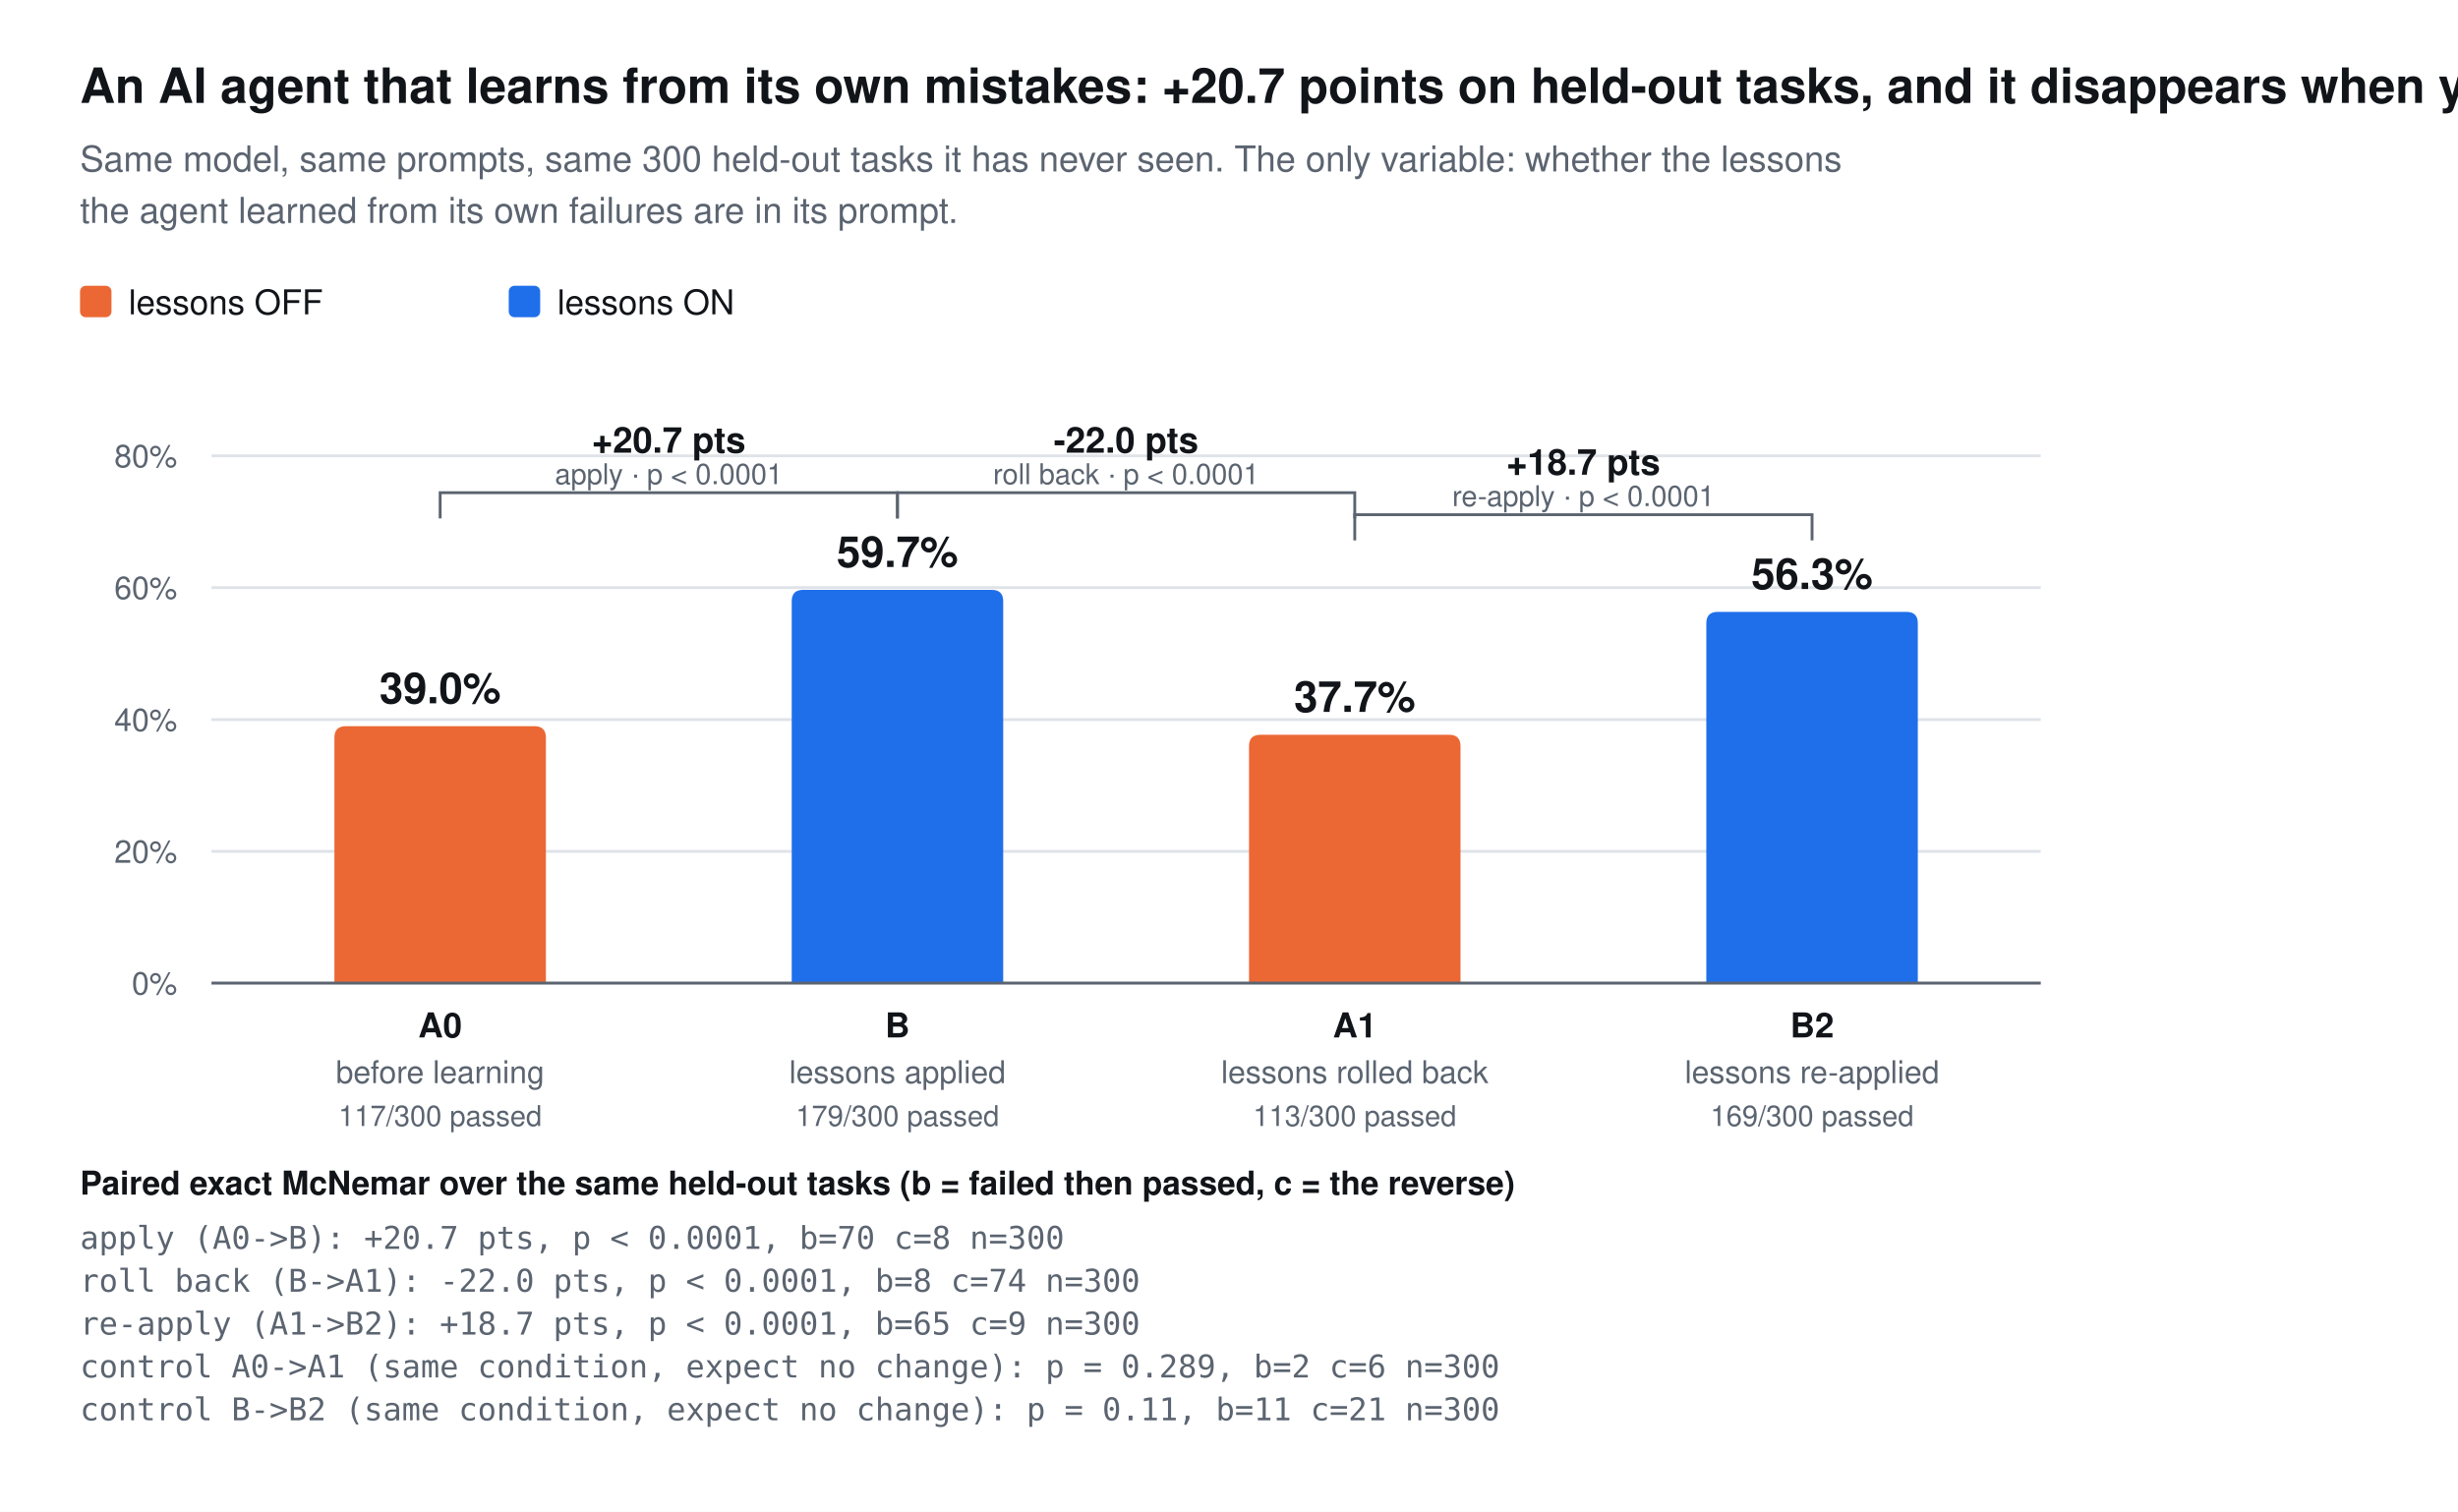
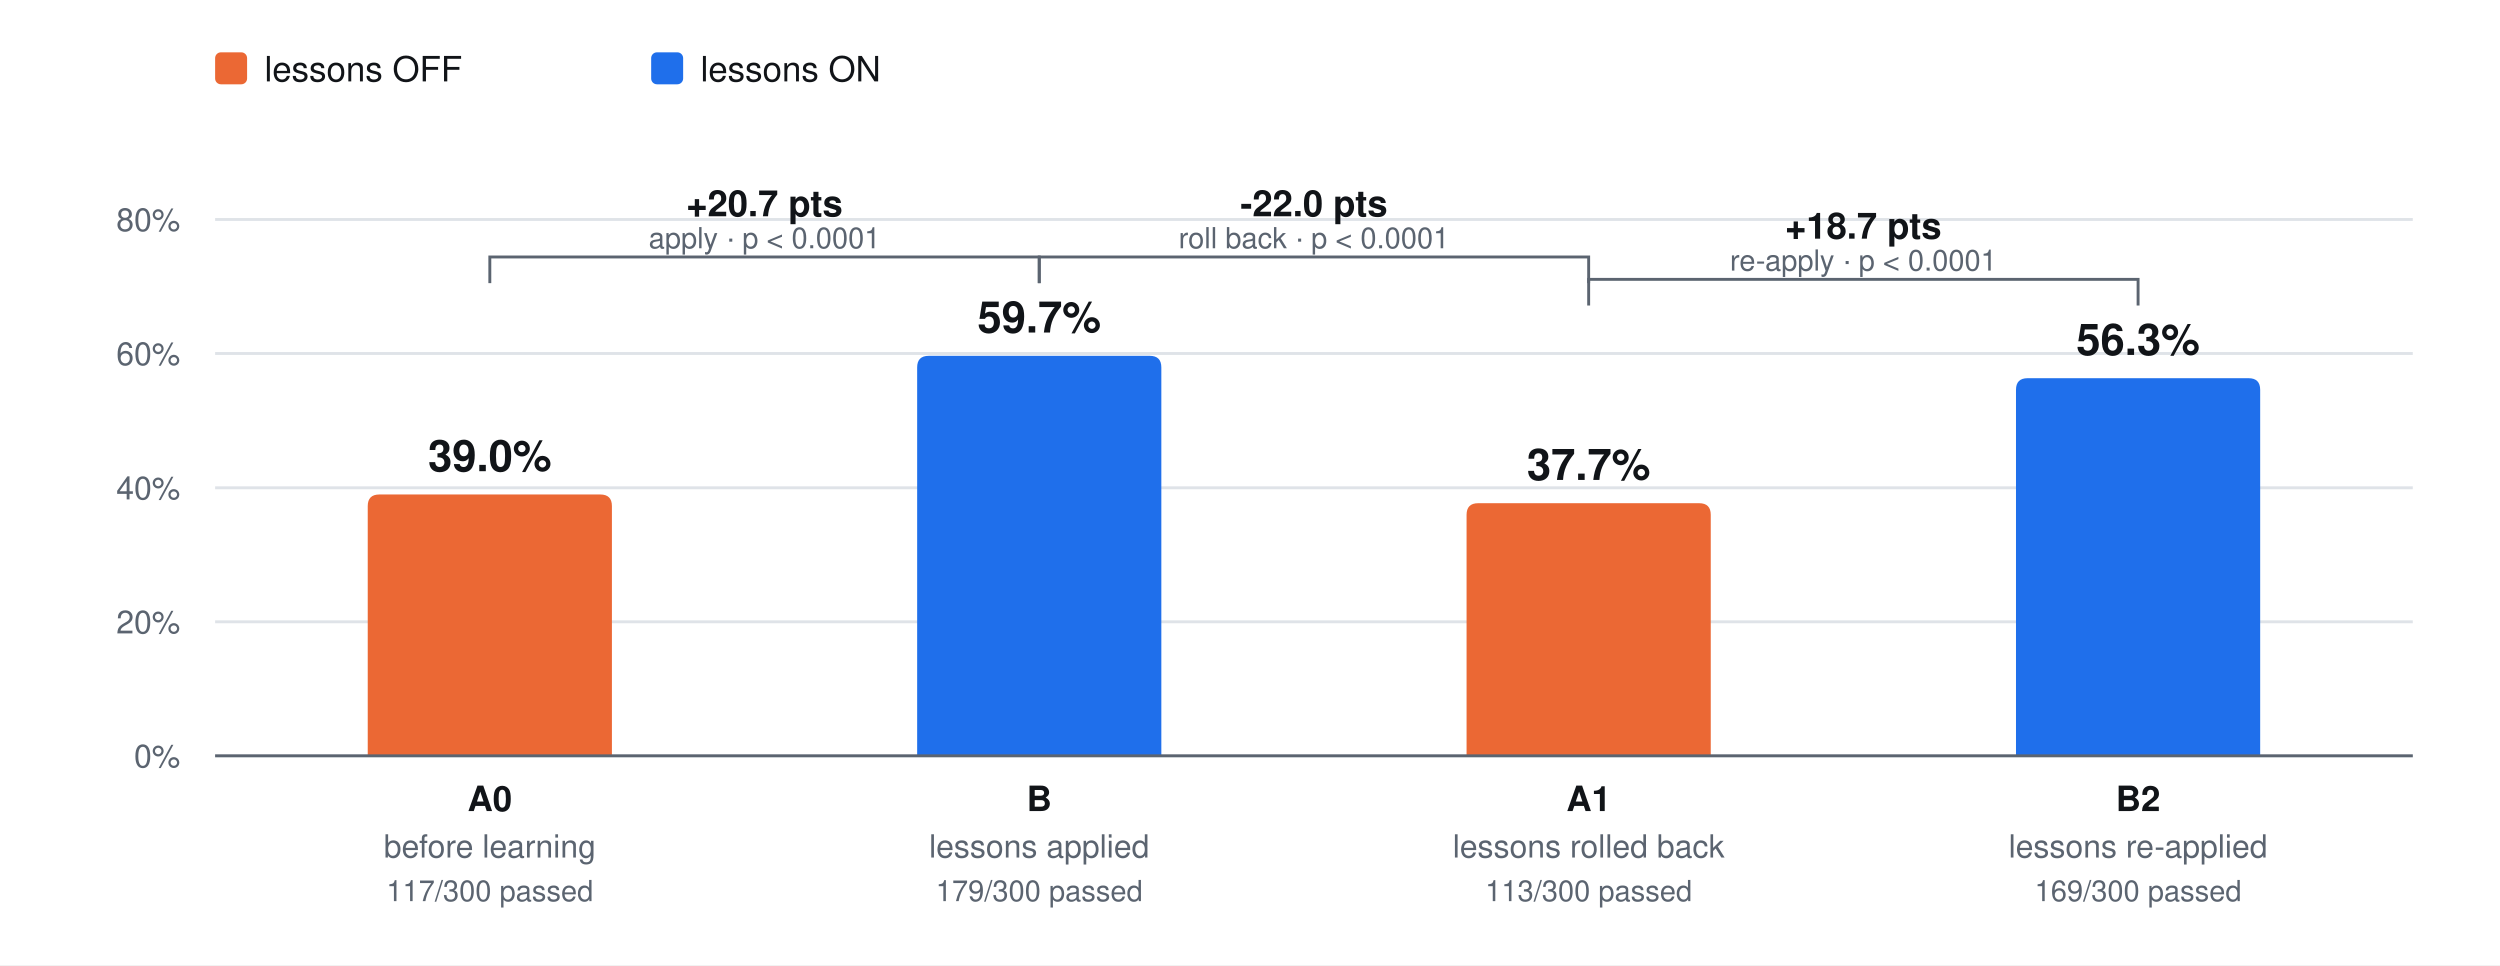
- <svg xmlns="http://www.w3.org/2000/svg" width="860" height="529" viewBox="0 0 860 529" role="img" aria-labelledby="aba-title aba-desc" font-family="-apple-system,BlinkMacSystemFont,Segoe UI,Helvetica,Arial,sans-serif">
-   <rect width="860" height="529" fill="#ffffff" />
-   <text x="28" y="36" font-size="17" font-weight="600" fill="#111418">An AI agent that learns from its own mistakes: +20.7 points on held-out tasks, and it disappears when you remove what it learned</text>
-   <text x="28" y="60" font-size="12.5" fill="#5b6470">Same model, same prompts, same 300 held-out tasks it has never seen. The only variable: whether the lessons</text>
-   <text x="28" y="78" font-size="12.5" fill="#5b6470">the agent learned from its own failures are in its prompt.</text>
-   <rect x="28" y="100" width="11" height="11" rx="2" fill="#eb6834" />
-   <text x="45" y="110" font-size="12" fill="#111418">lessons OFF</text>
-   <rect x="178" y="100" width="11" height="11" rx="2" fill="#1f6feb" />
-   <text x="195" y="110" font-size="12" fill="#111418">lessons ON</text>
-   <line x1="74" y1="344.0" x2="714" y2="344.0" stroke="#dfe3e8" stroke-width="1" />
-   <text x="62" y="348.0" font-size="11" text-anchor="end" fill="#5b6470">0%</text>
-   <line x1="74" y1="297.9" x2="714" y2="297.9" stroke="#dfe3e8" stroke-width="1" />
-   <text x="62" y="301.9" font-size="11" text-anchor="end" fill="#5b6470">20%</text>
-   <line x1="74" y1="251.8" x2="714" y2="251.8" stroke="#dfe3e8" stroke-width="1" />
-   <text x="62" y="255.8" font-size="11" text-anchor="end" fill="#5b6470">40%</text>
-   <line x1="74" y1="205.6" x2="714" y2="205.6" stroke="#dfe3e8" stroke-width="1" />
-   <text x="62" y="209.6" font-size="11" text-anchor="end" fill="#5b6470">60%</text>
-   <line x1="74" y1="159.5" x2="714" y2="159.5" stroke="#dfe3e8" stroke-width="1" />
-   <text x="62" y="163.5" font-size="11" text-anchor="end" fill="#5b6470">80%</text>
-   <path d="M117.0,344.0 L117.0,258.1 Q117.0,254.1 121.0,254.1 L187.0,254.1 Q191.0,254.1 191.0,258.1 L191.0,344.0 Z" fill="#eb6834" />
-   <text x="154.0" y="246.1" font-size="15" font-weight="700" text-anchor="middle" fill="#111418">39.0%</text>
-   <text x="154.0" y="363.0" font-size="12" font-weight="600" text-anchor="middle" fill="#111418">A0</text>
-   <text x="154.0" y="379.0" font-size="11" text-anchor="middle" fill="#5b6470">before learning</text>
-   <text x="154.0" y="394.0" font-size="10" text-anchor="middle" fill="#5b6470">117/300 passed</text>
-   <path d="M277.0,344.0 L277.0,210.4 Q277.0,206.4 281.0,206.4 L347.0,206.4 Q351.0,206.4 351.0,210.4 L351.0,344.0 Z" fill="#1f6feb" />
-   <text x="314.0" y="198.4" font-size="15" font-weight="700" text-anchor="middle" fill="#111418">59.7%</text>
-   <text x="314.0" y="363.0" font-size="12" font-weight="600" text-anchor="middle" fill="#111418">B</text>
-   <text x="314.0" y="379.0" font-size="11" text-anchor="middle" fill="#5b6470">lessons applied</text>
-   <text x="314.0" y="394.0" font-size="10" text-anchor="middle" fill="#5b6470">179/300 passed</text>
-   <path d="M437.0,344.0 L437.0,261.1 Q437.0,257.1 441.0,257.1 L507.0,257.1 Q511.0,257.1 511.0,261.1 L511.0,344.0 Z" fill="#eb6834" />
-   <text x="474.0" y="249.1" font-size="15" font-weight="700" text-anchor="middle" fill="#111418">37.7%</text>
-   <text x="474.0" y="363.0" font-size="12" font-weight="600" text-anchor="middle" fill="#111418">A1</text>
-   <text x="474.0" y="379.0" font-size="11" text-anchor="middle" fill="#5b6470">lessons rolled back</text>
-   <text x="474.0" y="394.0" font-size="10" text-anchor="middle" fill="#5b6470">113/300 passed</text>
-   <path d="M597.0,344.0 L597.0,218.1 Q597.0,214.1 601.0,214.1 L667.0,214.1 Q671.0,214.1 671.0,218.1 L671.0,344.0 Z" fill="#1f6feb" />
-   <text x="634.0" y="206.1" font-size="15" font-weight="700" text-anchor="middle" fill="#111418">56.3%</text>
-   <text x="634.0" y="363.0" font-size="12" font-weight="600" text-anchor="middle" fill="#111418">B2</text>
-   <text x="634.0" y="379.0" font-size="11" text-anchor="middle" fill="#5b6470">lessons re-applied</text>
-   <text x="634.0" y="394.0" font-size="10" text-anchor="middle" fill="#5b6470">169/300 passed</text>
-   <line x1="74" y1="344" x2="714" y2="344" stroke="#5b6470" stroke-width="1" />
-   <path d="M154.0,181.4 L154.0,172.4 L314.0,172.4 L314.0,181.4" fill="none" stroke="#5b6470" stroke-width="1" />
-   <text x="234.0" y="158.4" font-size="12.5" font-weight="700" text-anchor="middle" fill="#111418">+20.7 pts</text>
-   <text x="234.0" y="169.4" font-size="10" text-anchor="middle" fill="#5b6470">apply · p &lt; 0.0001</text>
-   <path d="M314.0,181.4 L314.0,172.4 L474.0,172.4 L474.0,181.4" fill="none" stroke="#5b6470" stroke-width="1" />
-   <text x="394.0" y="158.4" font-size="12.5" font-weight="700" text-anchor="middle" fill="#111418">-22.0 pts</text>
-   <text x="394.0" y="169.4" font-size="10" text-anchor="middle" fill="#5b6470">roll back · p &lt; 0.0001</text>
-   <path d="M474.0,189.1 L474.0,180.1 L634.0,180.1 L634.0,189.1" fill="none" stroke="#5b6470" stroke-width="1" />
-   <text x="554.0" y="166.1" font-size="12.5" font-weight="700" text-anchor="middle" fill="#111418">+18.7 pts</text>
-   <text x="554.0" y="177.1" font-size="10" text-anchor="middle" fill="#5b6470">re-apply · p &lt; 0.0001</text>
-   <text x="28" y="418" font-size="11.5" font-weight="600" fill="#111418">Paired exact McNemar over the same held-out tasks (b = failed then passed, c = the reverse)</text>
-   <text x="28" y="437" font-size="11" font-family="ui-monospace,SFMono-Regular,Menlo,monospace" fill="#5b6470">apply (A0-&gt;B): +20.7 pts, p &lt; 0.0001, b=70 c=8 n=300</text>
-   <text x="28" y="452" font-size="11" font-family="ui-monospace,SFMono-Regular,Menlo,monospace" fill="#5b6470">roll back (B-&gt;A1): -22.0 pts, p &lt; 0.0001, b=8 c=74 n=300</text>
-   <text x="28" y="467" font-size="11" font-family="ui-monospace,SFMono-Regular,Menlo,monospace" fill="#5b6470">re-apply (A1-&gt;B2): +18.7 pts, p &lt; 0.0001, b=65 c=9 n=300</text>
-   <text x="28" y="482" font-size="11" font-family="ui-monospace,SFMono-Regular,Menlo,monospace" fill="#5b6470">control A0-&gt;A1 (same condition, expect no change): p = 0.289, b=2 c=6 n=300</text>
-   <text x="28" y="497" font-size="11" font-family="ui-monospace,SFMono-Regular,Menlo,monospace" fill="#5b6470">control B-&gt;B2 (same condition, expect no change): p = 0.11, b=11 c=21 n=300</text>
+ <svg xmlns="http://www.w3.org/2000/svg" width="860" height="332" viewBox="0 0 860 332" role="img" aria-labelledby="aba-title aba-desc" font-family="-apple-system,BlinkMacSystemFont,Segoe UI,Helvetica,Arial,sans-serif">
+   <rect width="860" height="332" fill="#ffffff" />
+   <rect x="74" y="18" width="11" height="11" rx="2" fill="#eb6834" />
+   <text x="91" y="28" font-size="12" fill="#111418">lessons OFF</text>
+   <rect x="224" y="18" width="11" height="11" rx="2" fill="#1f6feb" />
+   <text x="241" y="28" font-size="12" fill="#111418">lessons ON</text>
+   <line x1="74" y1="260.0" x2="830" y2="260.0" stroke="#dfe3e8" stroke-width="1" />
+   <text x="62" y="264.0" font-size="11" text-anchor="end" fill="#5b6470">0%</text>
+   <line x1="74" y1="213.9" x2="830" y2="213.9" stroke="#dfe3e8" stroke-width="1" />
+   <text x="62" y="217.9" font-size="11" text-anchor="end" fill="#5b6470">20%</text>
+   <line x1="74" y1="167.8" x2="830" y2="167.8" stroke="#dfe3e8" stroke-width="1" />
+   <text x="62" y="171.8" font-size="11" text-anchor="end" fill="#5b6470">40%</text>
+   <line x1="74" y1="121.6" x2="830" y2="121.6" stroke="#dfe3e8" stroke-width="1" />
+   <text x="62" y="125.6" font-size="11" text-anchor="end" fill="#5b6470">60%</text>
+   <line x1="74" y1="75.5" x2="830" y2="75.5" stroke="#dfe3e8" stroke-width="1" />
+   <text x="62" y="79.5" font-size="11" text-anchor="end" fill="#5b6470">80%</text>
+   <path d="M126.5,260.0 L126.5,174.1 Q126.5,170.1 130.5,170.1 L206.5,170.1 Q210.5,170.1 210.5,174.1 L210.5,260.0 Z" fill="#eb6834" />
+   <text x="168.5" y="162.1" font-size="15" font-weight="700" text-anchor="middle" fill="#111418">39.0%</text>
+   <text x="168.5" y="279.0" font-size="12" font-weight="600" text-anchor="middle" fill="#111418">A0</text>
+   <text x="168.5" y="295.0" font-size="11" text-anchor="middle" fill="#5b6470">before learning</text>
+   <text x="168.5" y="310.0" font-size="10" text-anchor="middle" fill="#5b6470">117/300 passed</text>
+   <path d="M315.5,260.0 L315.5,126.4 Q315.5,122.4 319.5,122.4 L395.5,122.4 Q399.5,122.4 399.5,126.4 L399.5,260.0 Z" fill="#1f6feb" />
+   <text x="357.5" y="114.4" font-size="15" font-weight="700" text-anchor="middle" fill="#111418">59.7%</text>
+   <text x="357.5" y="279.0" font-size="12" font-weight="600" text-anchor="middle" fill="#111418">B</text>
+   <text x="357.5" y="295.0" font-size="11" text-anchor="middle" fill="#5b6470">lessons applied</text>
+   <text x="357.5" y="310.0" font-size="10" text-anchor="middle" fill="#5b6470">179/300 passed</text>
+   <path d="M504.5,260.0 L504.5,177.1 Q504.5,173.1 508.5,173.1 L584.5,173.1 Q588.5,173.1 588.5,177.1 L588.5,260.0 Z" fill="#eb6834" />
+   <text x="546.5" y="165.1" font-size="15" font-weight="700" text-anchor="middle" fill="#111418">37.7%</text>
+   <text x="546.5" y="279.0" font-size="12" font-weight="600" text-anchor="middle" fill="#111418">A1</text>
+   <text x="546.5" y="295.0" font-size="11" text-anchor="middle" fill="#5b6470">lessons rolled back</text>
+   <text x="546.5" y="310.0" font-size="10" text-anchor="middle" fill="#5b6470">113/300 passed</text>
+   <path d="M693.5,260.0 L693.5,134.1 Q693.5,130.1 697.5,130.1 L773.5,130.1 Q777.5,130.1 777.5,134.1 L777.5,260.0 Z" fill="#1f6feb" />
+   <text x="735.5" y="122.1" font-size="15" font-weight="700" text-anchor="middle" fill="#111418">56.3%</text>
+   <text x="735.5" y="279.0" font-size="12" font-weight="600" text-anchor="middle" fill="#111418">B2</text>
+   <text x="735.5" y="295.0" font-size="11" text-anchor="middle" fill="#5b6470">lessons re-applied</text>
+   <text x="735.5" y="310.0" font-size="10" text-anchor="middle" fill="#5b6470">169/300 passed</text>
+   <line x1="74" y1="260" x2="830" y2="260" stroke="#5b6470" stroke-width="1" />
+   <path d="M168.5,97.4 L168.5,88.4 L357.5,88.4 L357.5,97.4" fill="none" stroke="#5b6470" stroke-width="1" />
+   <text x="263.0" y="74.4" font-size="12.5" font-weight="700" text-anchor="middle" fill="#111418">+20.7 pts</text>
+   <text x="263.0" y="85.4" font-size="10" text-anchor="middle" fill="#5b6470">apply · p &lt; 0.0001</text>
+   <path d="M357.5,97.4 L357.5,88.4 L546.5,88.4 L546.5,97.4" fill="none" stroke="#5b6470" stroke-width="1" />
+   <text x="452.0" y="74.4" font-size="12.5" font-weight="700" text-anchor="middle" fill="#111418">-22.0 pts</text>
+   <text x="452.0" y="85.4" font-size="10" text-anchor="middle" fill="#5b6470">roll back · p &lt; 0.0001</text>
+   <path d="M546.5,105.1 L546.5,96.1 L735.5,96.1 L735.5,105.1" fill="none" stroke="#5b6470" stroke-width="1" />
+   <text x="641.0" y="82.1" font-size="12.5" font-weight="700" text-anchor="middle" fill="#111418">+18.7 pts</text>
+   <text x="641.0" y="93.1" font-size="10" text-anchor="middle" fill="#5b6470">re-apply · p &lt; 0.0001</text>
</svg>
